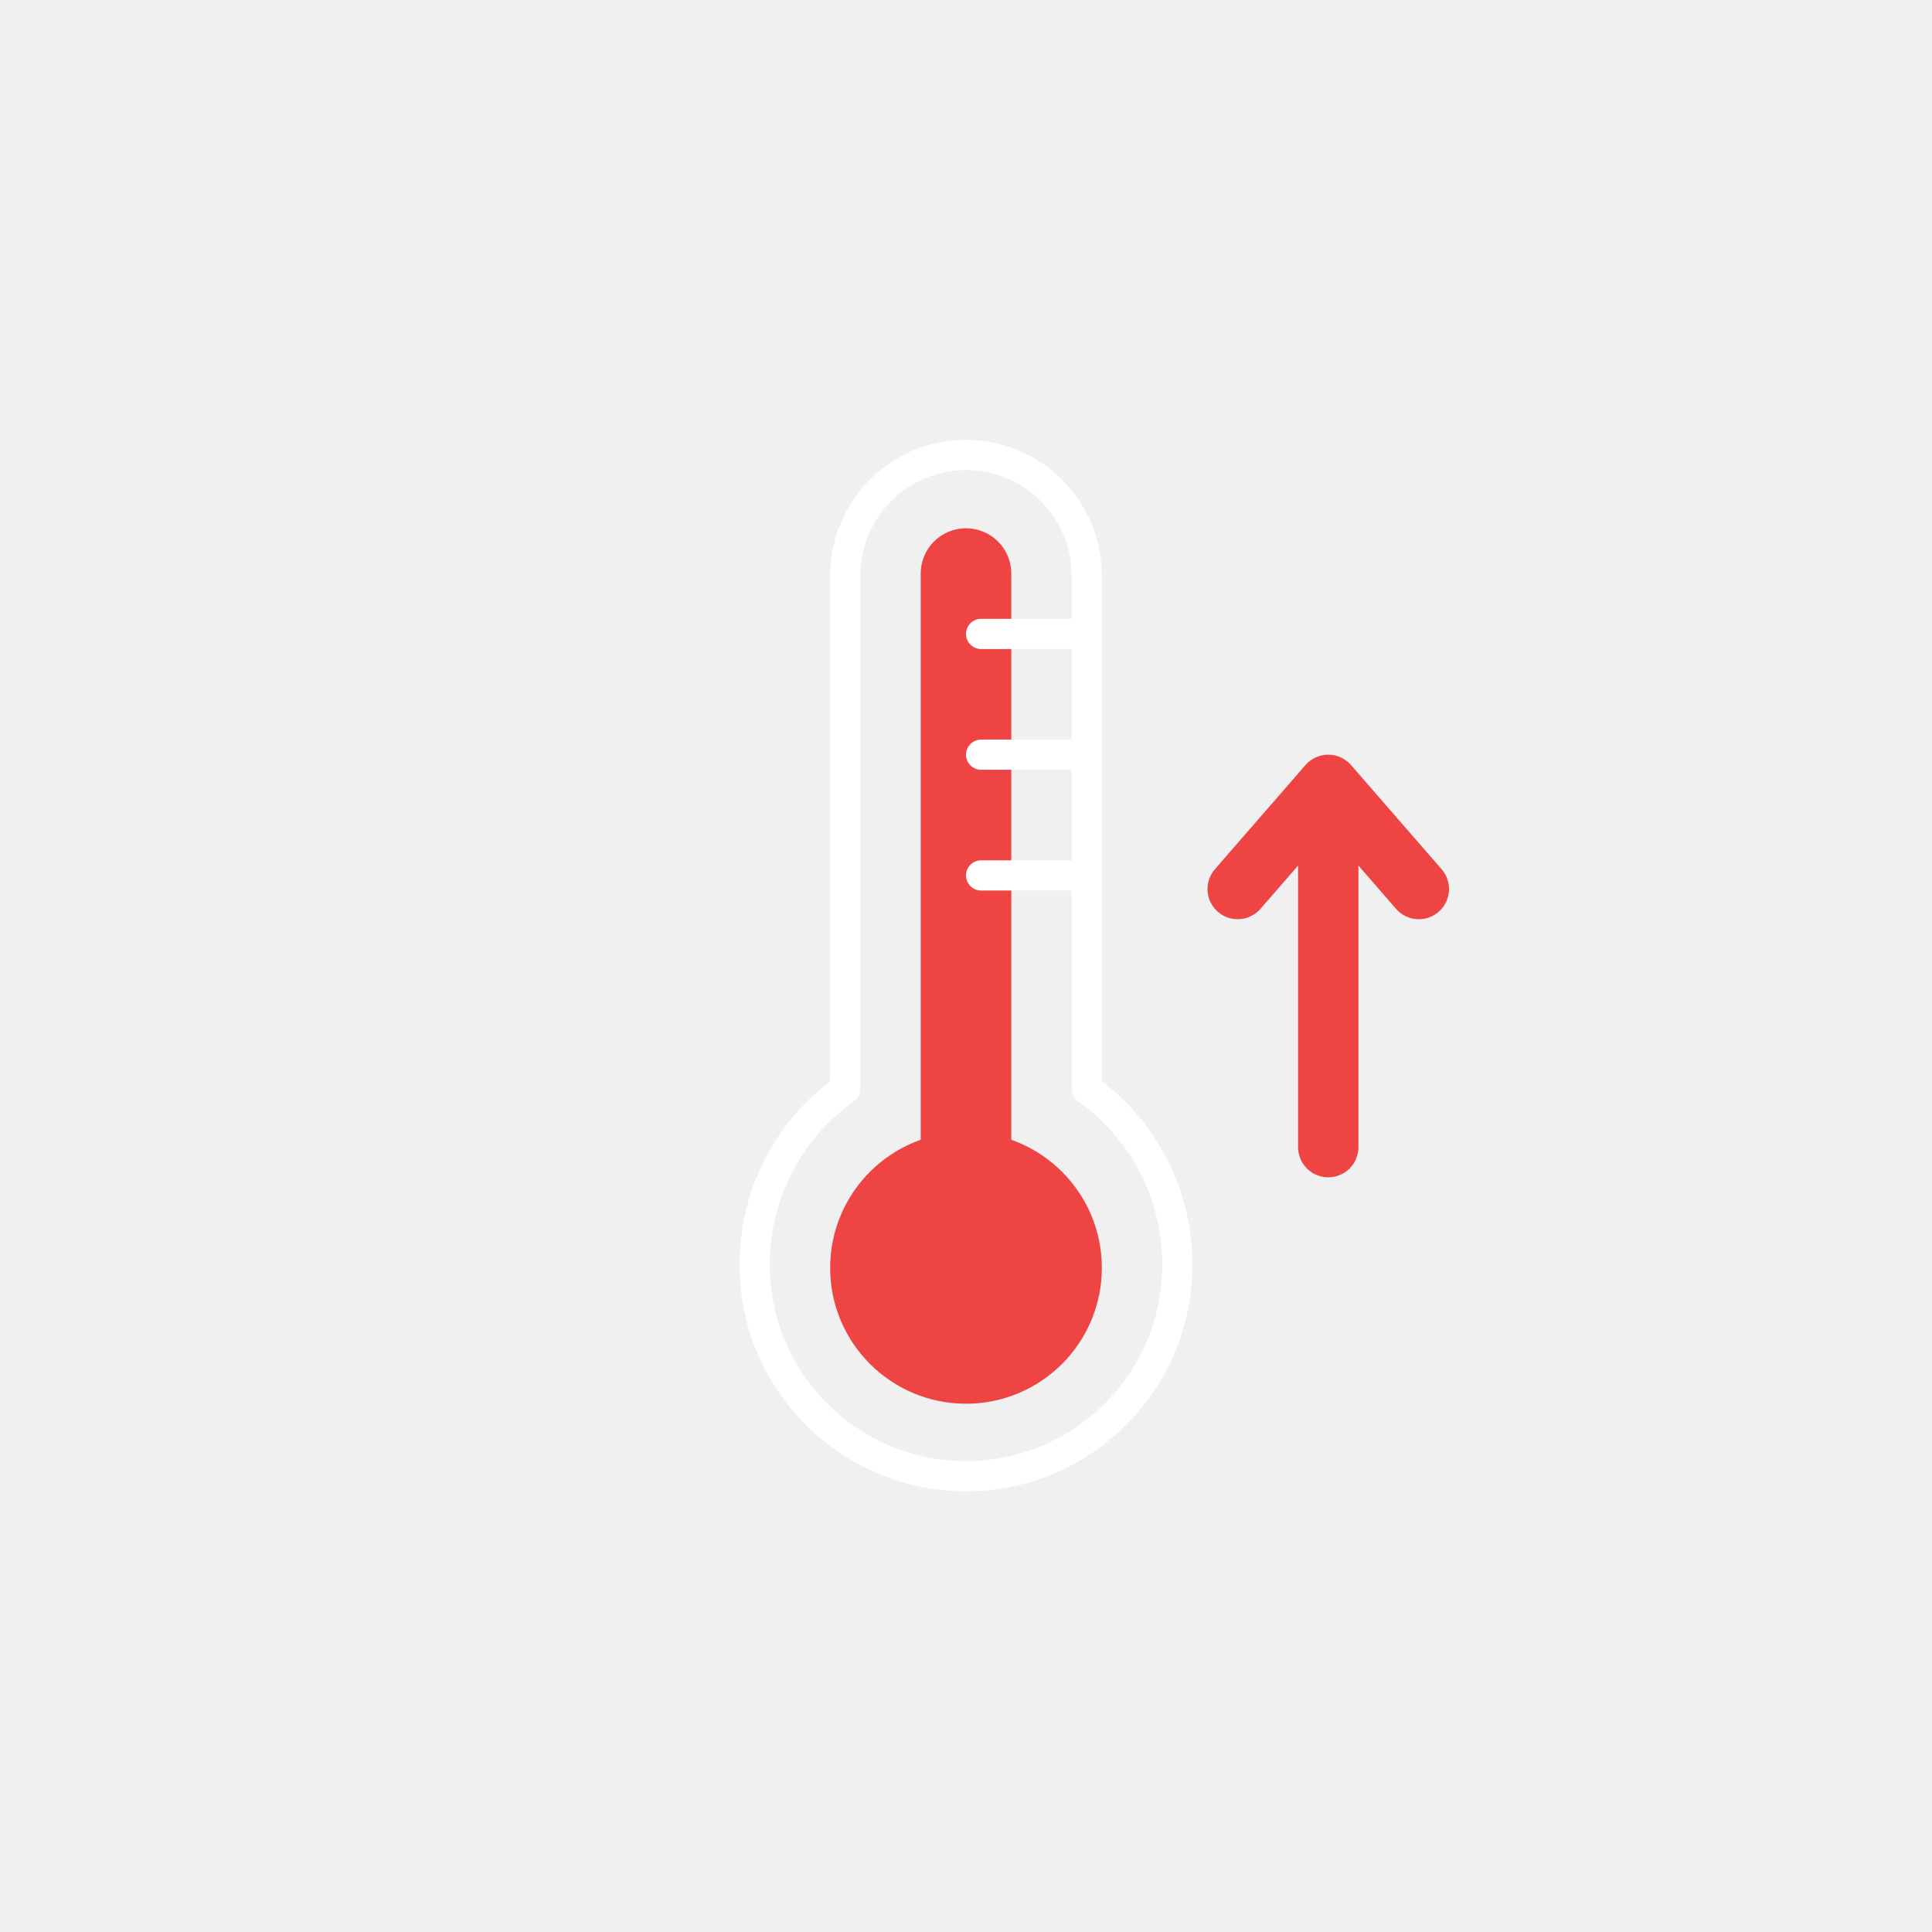
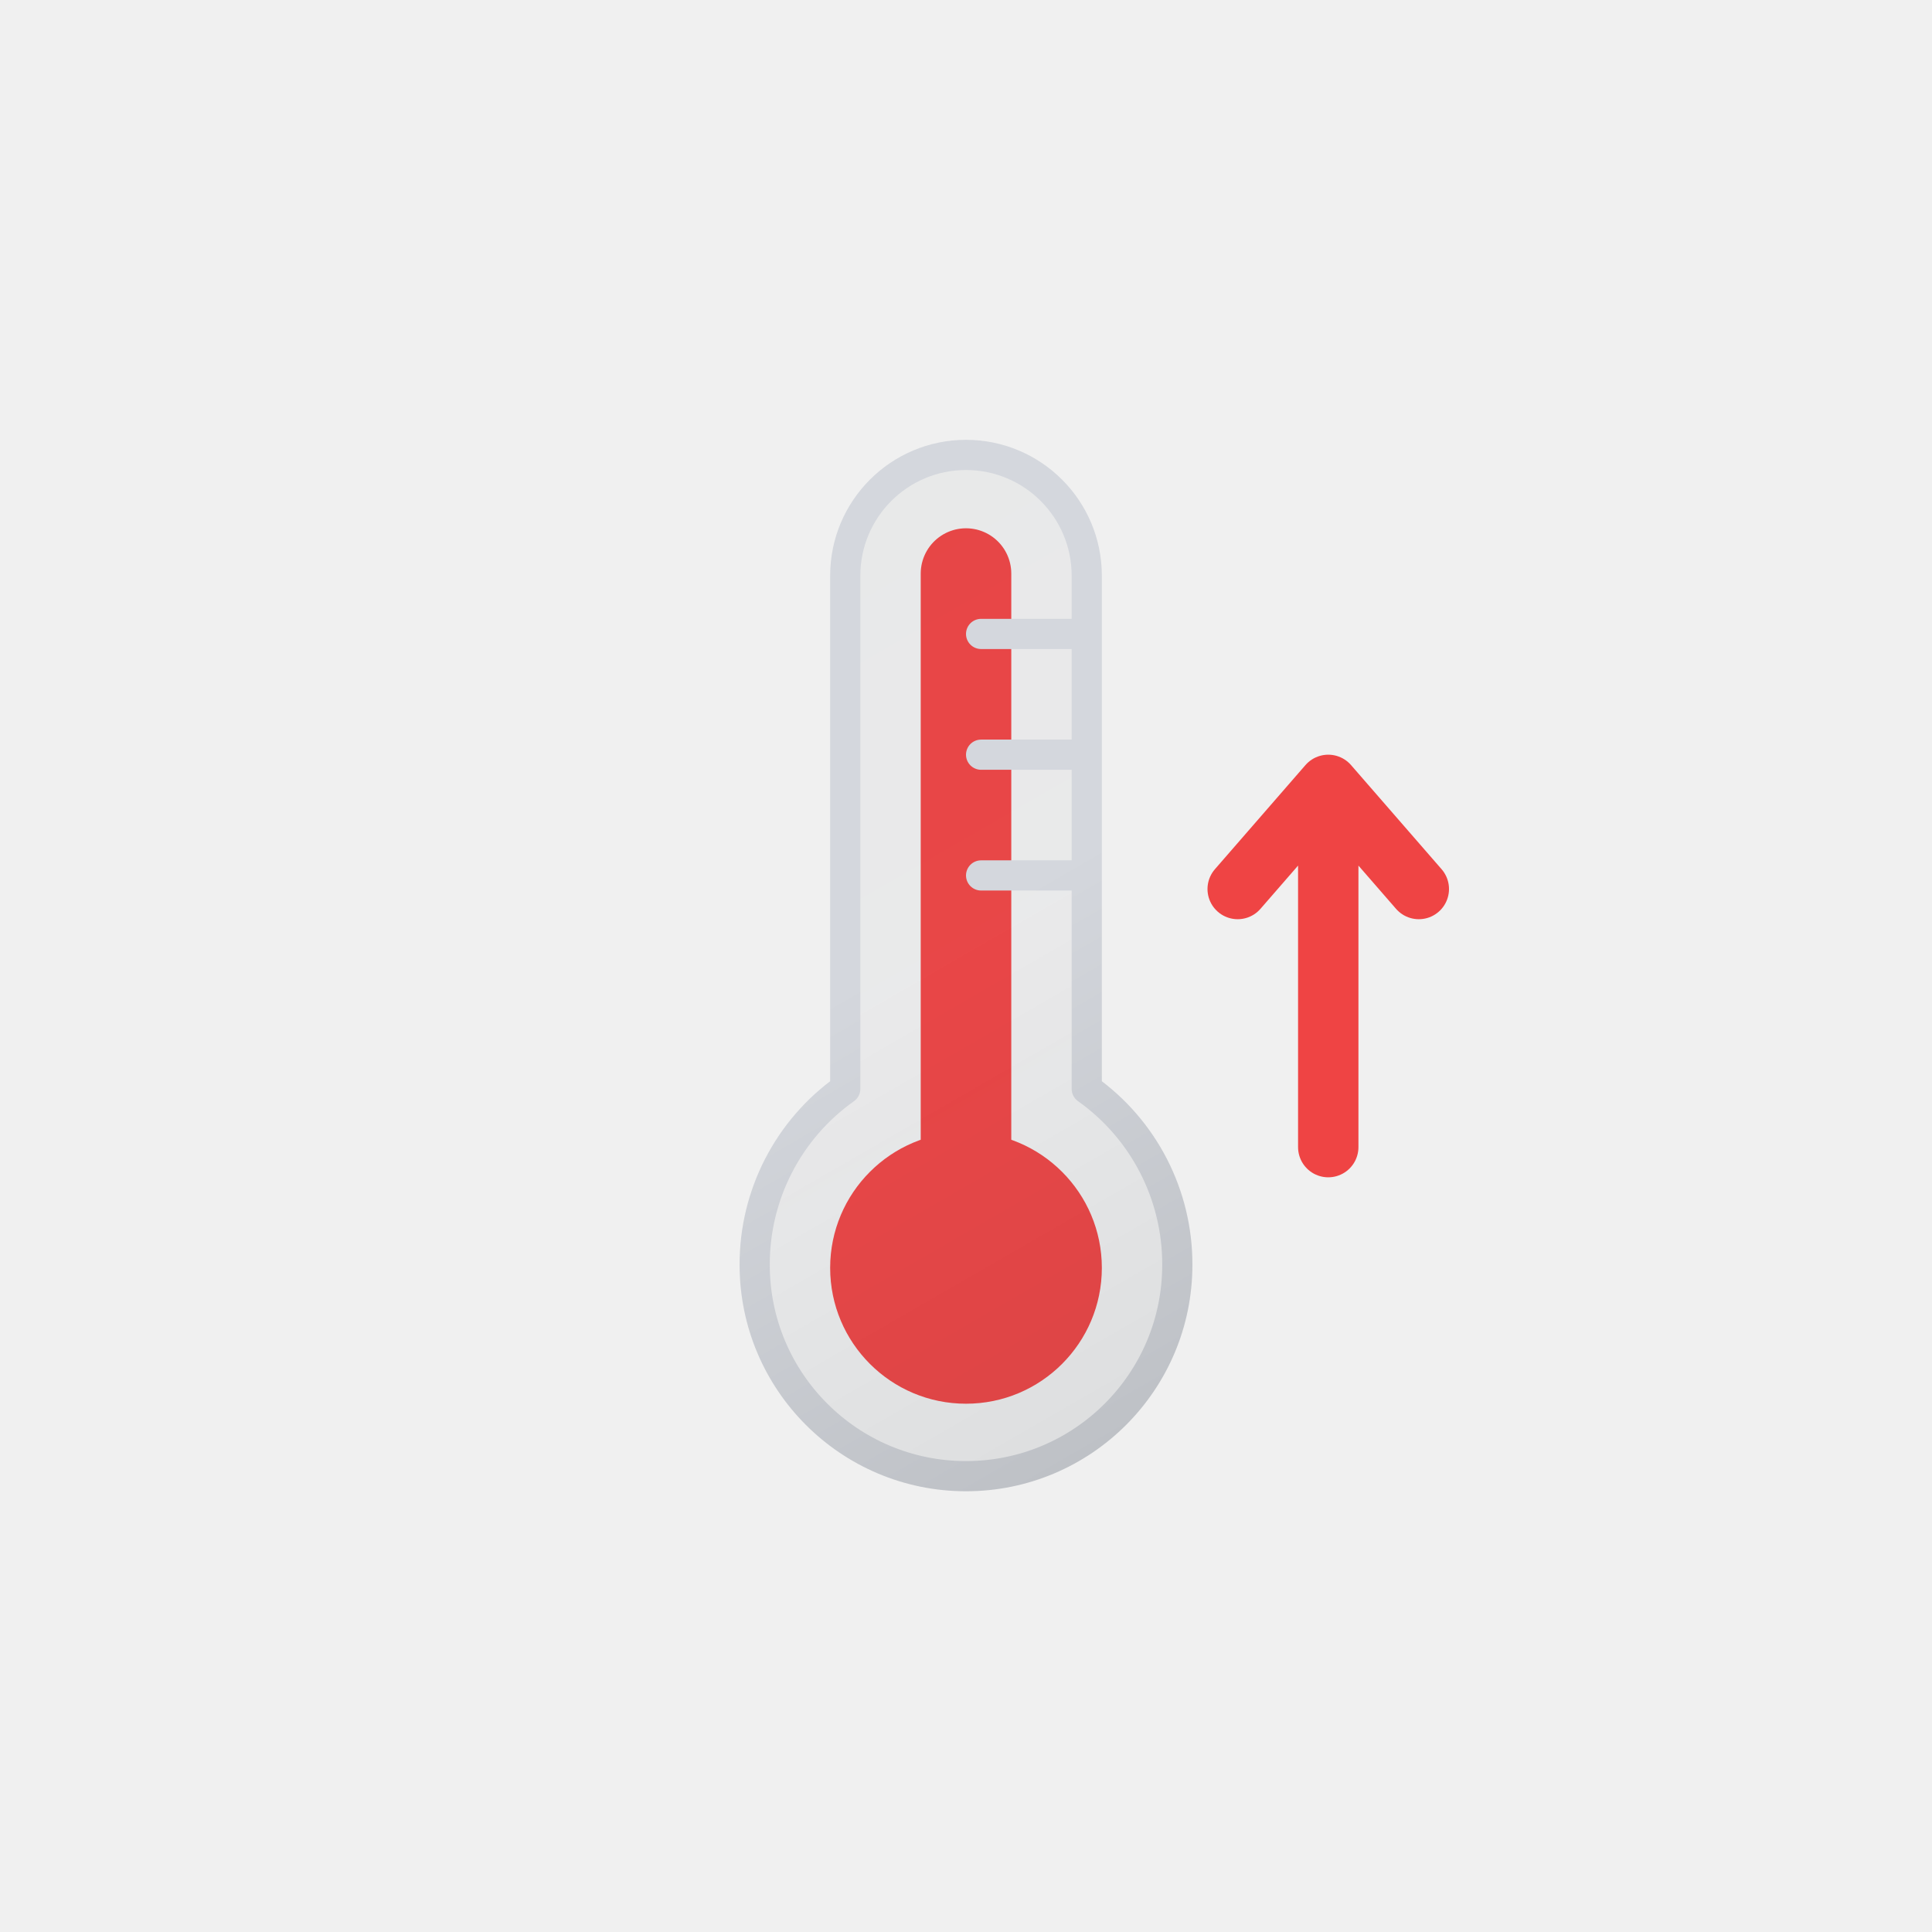
<svg xmlns="http://www.w3.org/2000/svg" viewBox="0 0 64 64">
  <defs>
-     <linearGradient id="a" x1="23.73" x2="39.18" y1="19.16" y2="45.93" gradientUnits="userSpaceOnUse">
+     <linearGradient id="thermo-warmer-a" x1="23.73" x2="39.18" y1="19.16" y2="45.93" gradientUnits="userSpaceOnUse">
      <stop offset="0" stop-color="#515a69" stop-opacity=".05" />
      <stop offset=".45" stop-color="#6b7280" stop-opacity=".05" />
      <stop offset="1" stop-color="#384354" stop-opacity=".1" />
    </linearGradient>
-     <linearGradient id="b" x1="23.48" x2="39.43" y1="18.73" y2="46.36" gradientUnits="userSpaceOnUse">
+     <linearGradient id="thermo-warmer-b" x1="23.48" x2="39.43" y1="18.73" y2="46.36" gradientUnits="userSpaceOnUse">
      <stop offset="0" stop-color="#d4d7dd" />
      <stop offset=".45" stop-color="#d4d7dd" />
      <stop offset="1" stop-color="#bec1c6" />
    </linearGradient>
  </defs>
  <circle cx="32" cy="42" r="4.5" fill="#ef4444" />
  <path fill="none" stroke="#ef4444" stroke-linecap="round" stroke-miterlimit="10" stroke-width="3" d="M32 19v23">
    <animateTransform attributeName="transform" dur="1s" repeatCount="indefinite" type="translate" values="0 0; 0 1; 0 0" />
  </path>
-   <path fill="transparent" stroke="white" stroke-linecap="round" stroke-linejoin="round" d="M32.5 29H36m3 12.9a7 7 0 11-14 0 7.12 7.12 0 013-5.83v-17a4 4 0 118 0v17a7.12 7.12 0 013 5.83zM32.5 25H36m-3.5-4H36" />
+   <path fill="url(#thermo-warmer-a)" stroke="url(#thermo-warmer-b)" stroke-linecap="round" stroke-linejoin="round" d="M32.5 29H36m3 12.9a7 7 0 11-14 0 7.12 7.12 0 013-5.83v-17a4 4 0 118 0v17a7.12 7.12 0 013 5.83zM32.5 25H36m-3.5-4H36" />
  <path fill="none" stroke="#ef4444" stroke-linecap="round" stroke-linejoin="round" stroke-width="2" d="M44 38V26l-3 3.45L44 26l3 3.45">
    <animateTransform attributeName="transform" begin="0s" dur="1.5s" keyTimes="0.0; 0.5; 0.9; 1.0" repeatCount="indefinite" type="translate" values="0 0; 0 0; 0 -6; 0 -6" />
    <animate attributeName="opacity" dur="1.5s" keyTimes="0.0; 0.3; 0.8; 0.9; 1.0" repeatCount="indefinite" values="0; 1; 1; 0; 0" />
  </path>
</svg>
